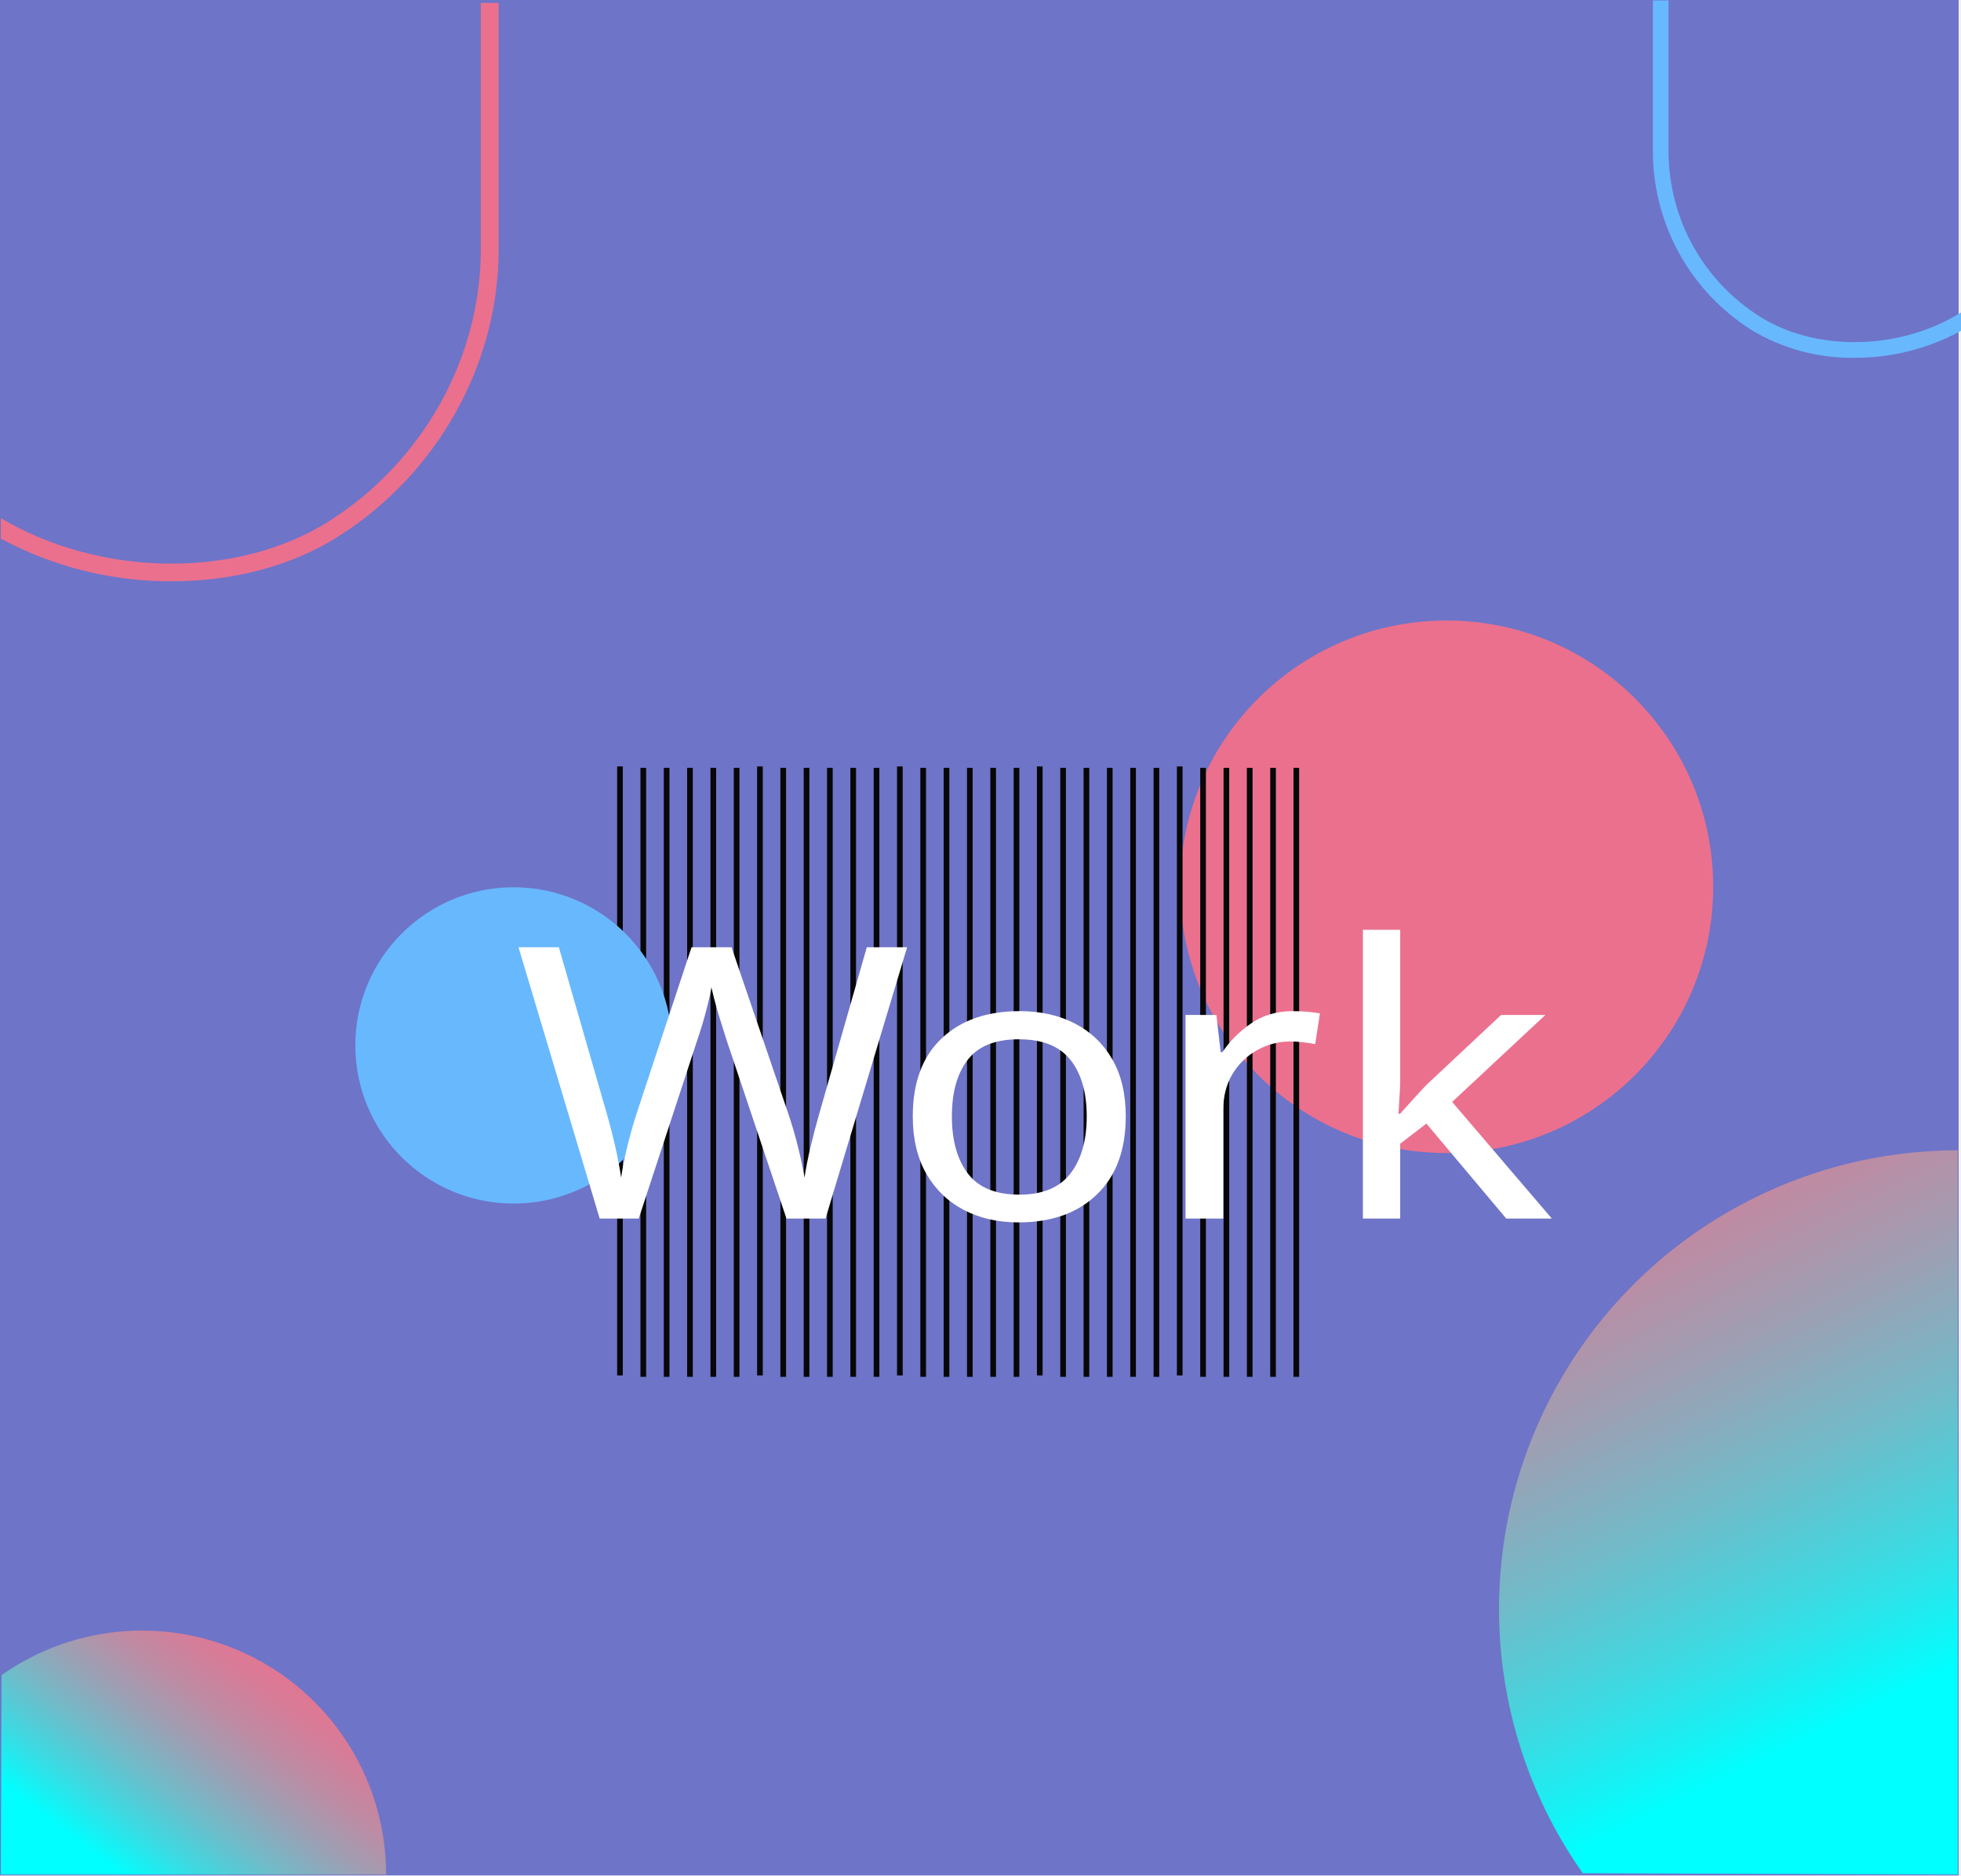
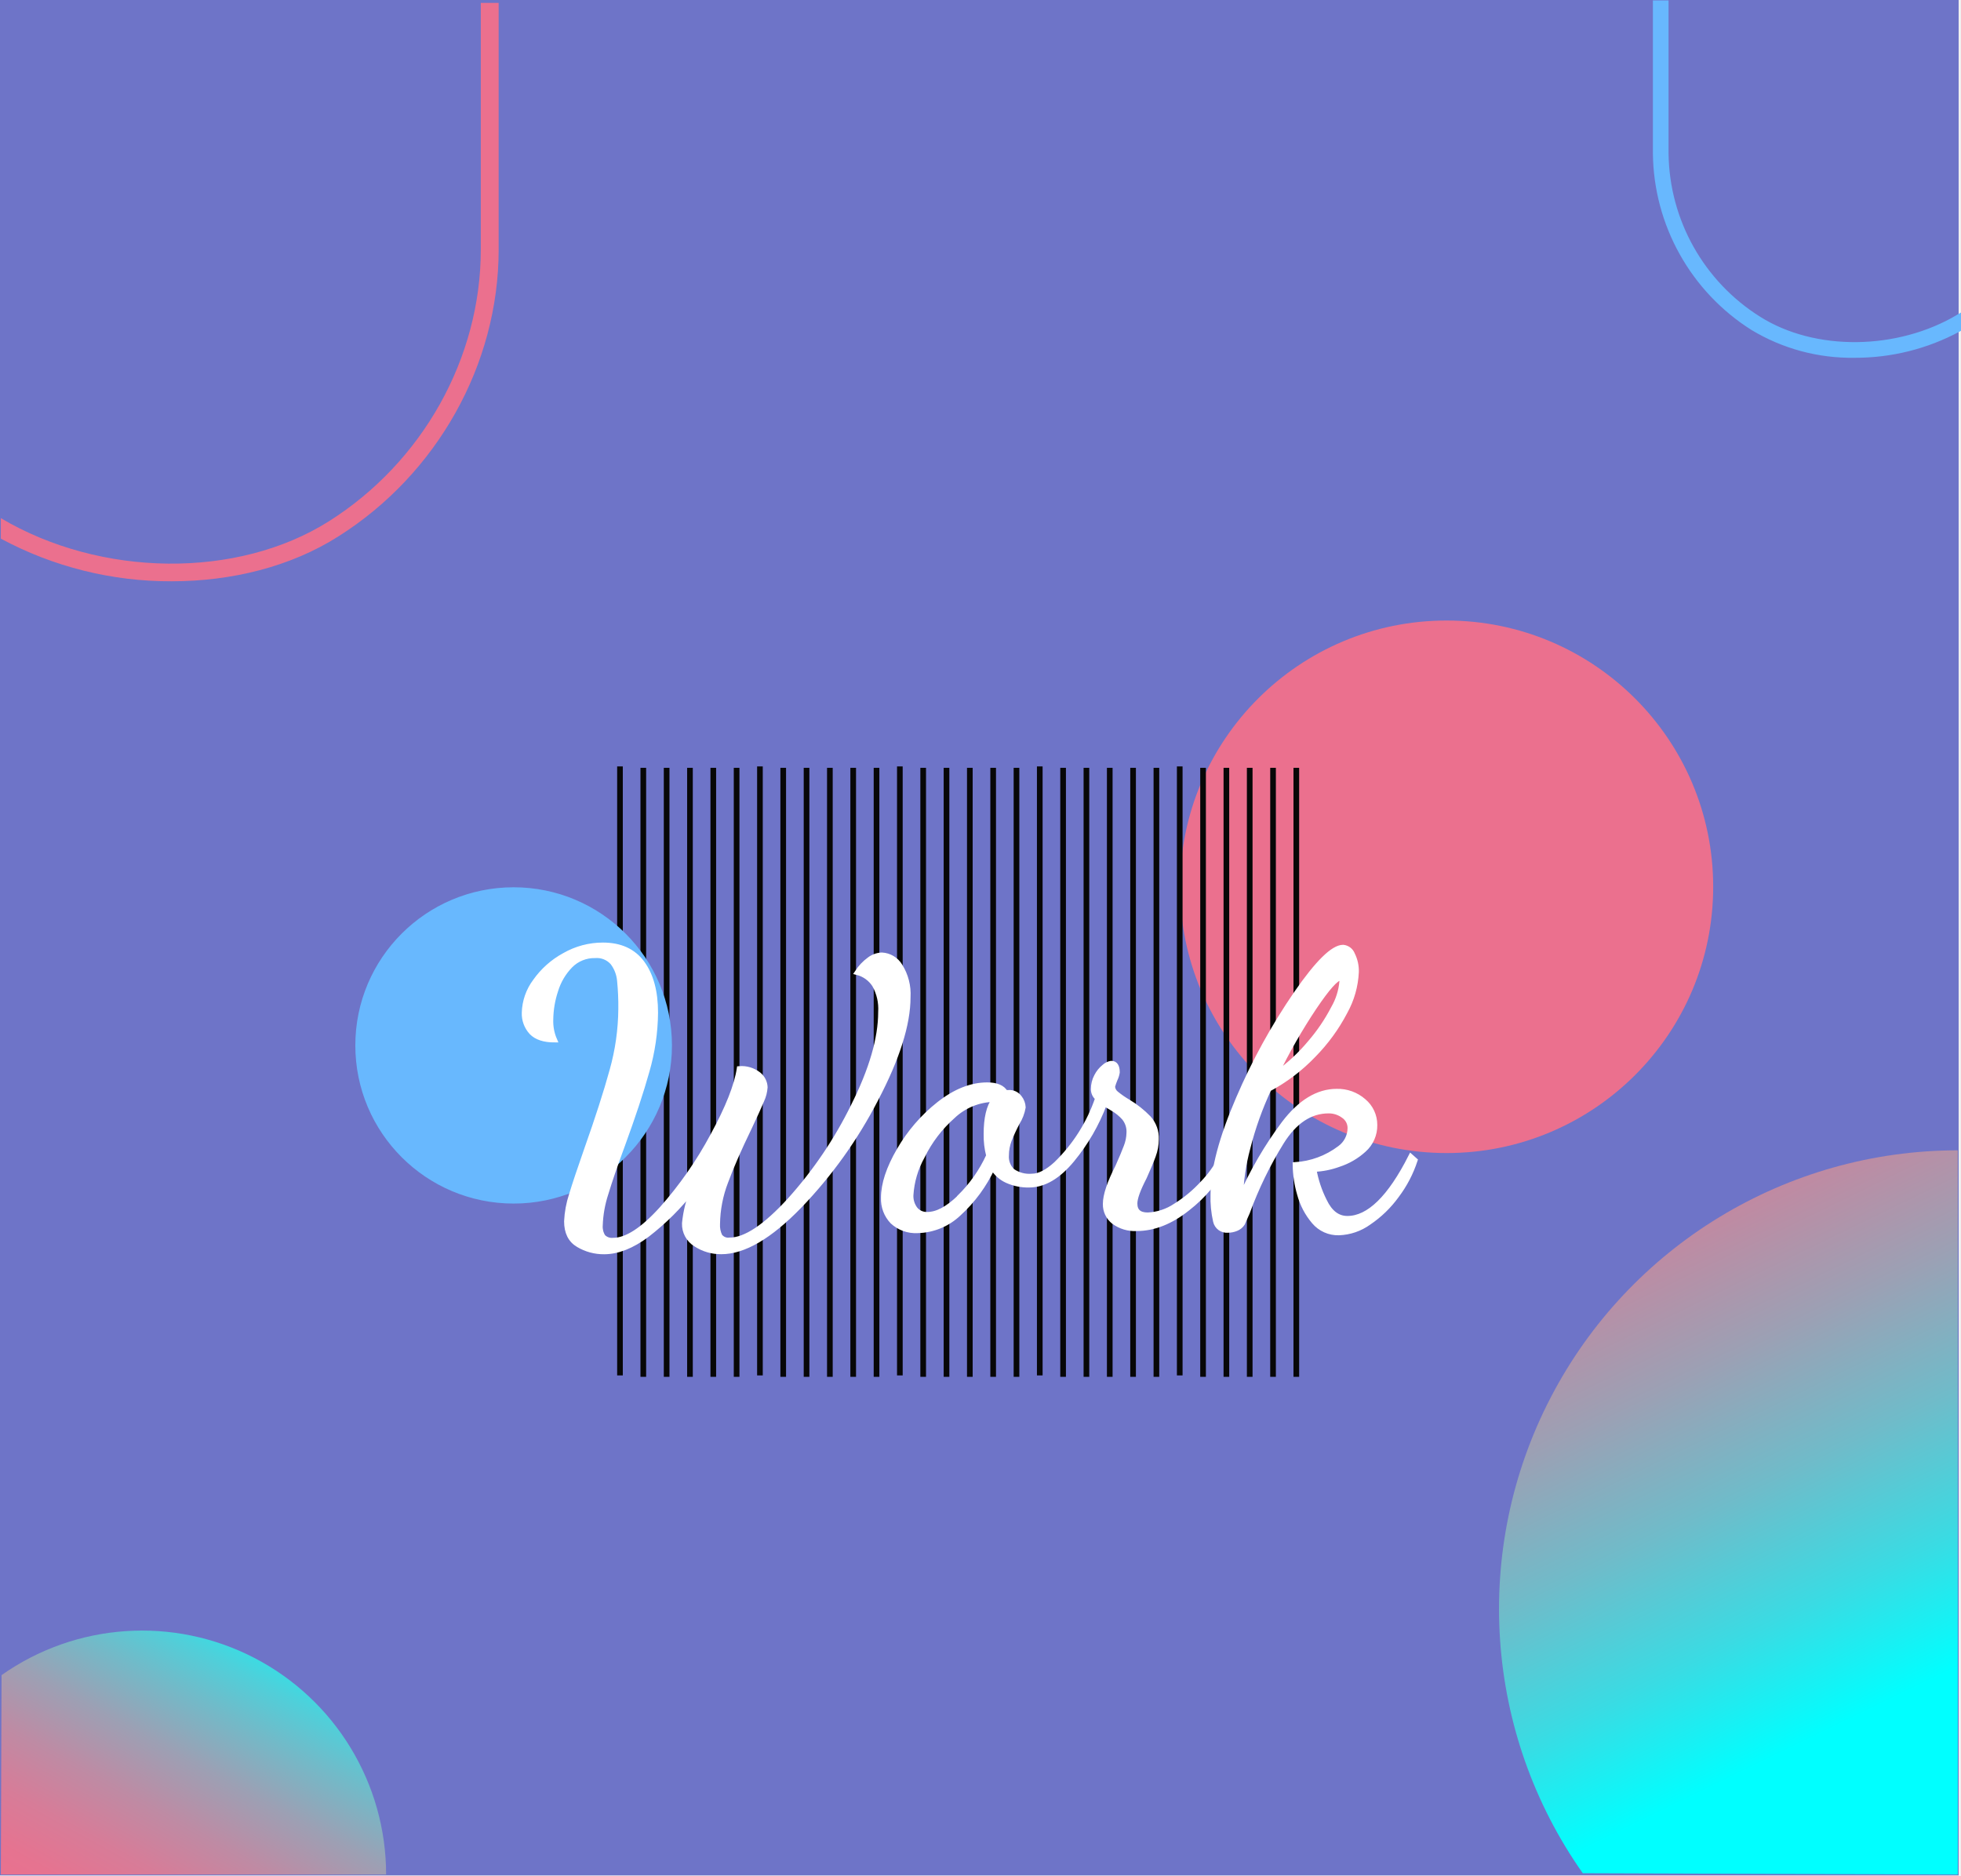
- <svg xmlns="http://www.w3.org/2000/svg" xmlns:xlink="http://www.w3.org/1999/xlink" viewBox="0 0 401.83 384.35">
+ <svg xmlns="http://www.w3.org/2000/svg" viewBox="0 0 401.83 384.35">
  <defs>
-     <style>.cls-1{fill:#6e74c8;stroke:#6e74c8;stroke-width:0.35px;}.cls-1,.cls-3,.cls-4,.cls-5{stroke-miterlimit:10;}.cls-2{fill:#eb708e;}.cls-3,.cls-5{fill:#68b8fe;stroke:#68b8fe;}.cls-3{stroke-width:1.01px;}.cls-4{fill:none;stroke:#070707;stroke-width:1.16px;}.cls-5{stroke-width:0.96px;}.cls-6{font-size:77.88px;fill:#fff;font-family:DancingScript-Regular, Dancing Script;letter-spacing:-0.03em;}.cls-7{letter-spacing:0em;}.cls-8{fill:url(#linear-gradient);}.cls-9{fill:url(#linear-gradient-2);}</style>
-     <linearGradient id="linear-gradient" x1="62.41" y1="333.88" x2="24.41" y2="383.88" gradientUnits="userSpaceOnUse">
+     <style>.cls-1{fill:#6e74c8;stroke:#6e74c8;stroke-width:0.35px;}.cls-1,.cls-3,.cls-4,.cls-5,.cls-6{stroke-miterlimit:10;}.cls-2{fill:#eb708e;}.cls-3,.cls-5{fill:#68b8fe;stroke:#68b8fe;}.cls-3{stroke-width:1.01px;}.cls-4{fill:none;stroke:#070707;stroke-width:1.16px;}.cls-5{stroke-width:0.96px;}.cls-6{fill:#fff;stroke:#fff;}.cls-7{fill:url(#linear-gradient);}.cls-8{fill:url(#linear-gradient-2);}</style>
+     <linearGradient id="linear-gradient" x1="20.13" y1="399.39" x2="59.13" y2="328.39" gradientUnits="userSpaceOnUse">
+       <stop offset="0" stop-color="#eb708e" />
+       <stop offset="0.11" stop-color="#e67390" />
+       <stop offset="0.24" stop-color="#d77c98" />
+       <stop offset="0.38" stop-color="#be8ba4" />
+       <stop offset="0.53" stop-color="#9ca0b4" />
+       <stop offset="0.68" stop-color="#70bbc9" />
+       <stop offset="0.79" stop-color="#4ed0da" />
+       <stop offset="0.91" stop-color="#21ebef" />
+       <stop offset="1" stop-color="aqua" />
+     </linearGradient>
+     <linearGradient id="linear-gradient-2" x1="500.22" y1="269.94" x2="350.91" y2="342.81" gradientTransform="translate(39.38 701.96) rotate(-90)" gradientUnits="userSpaceOnUse">
      <stop offset="0" stop-color="#eb708e" />
      <stop offset="0.11" stop-color="#e67390" />
      <stop offset="0.24" stop-color="#d77c98" />
      <stop offset="0.38" stop-color="#be8ba3" />
      <stop offset="0.53" stop-color="#9ca0b4" />
      <stop offset="0.69" stop-color="#70bbc9" />
      <stop offset="0.85" stop-color="#3adbe3" />
      <stop offset="1" stop-color="aqua" />
    </linearGradient>
-     <linearGradient id="linear-gradient-2" x1="500.22" y1="269.94" x2="350.91" y2="342.81" gradientTransform="translate(39.38 701.96) rotate(-90)" xlink:href="#linear-gradient" />
  </defs>
  <g id="Layer_2" data-name="Layer 2">
    <g id="Layer_1-2" data-name="Layer 1">
      <rect class="cls-1" x="0.17" y="0.17" width="401" height="384" />
      <path class="cls-2" d="M98.52.59V51.16c0,22.24-11.94,43.58-31.17,55.7C48.6,118.68,20.63,118.33.17,106.19v4.2a73.3,73.3,0,0,0,35,8.74c12.32,0,24.4-3,34.14-9.18,20.28-12.79,32.87-35.31,32.87-58.79V.59Z" />
      <path class="cls-3" d="M341.4.59V31.4a40.56,40.56,0,0,0,19,33.94c11.43,7.21,28.47,7,40.94-.41v2.56A44.64,44.64,0,0,1,380,72.82a39.19,39.19,0,0,1-20.8-5.6,42.82,42.82,0,0,1-20-35.82V.59Z" />
      <ellipse class="cls-2" cx="296.43" cy="181.74" rx="54.62" ry="54.57" />
      <line class="cls-4" x1="127.04" y1="157.07" x2="127.04" y2="281.88" />
      <line class="cls-4" x1="131.82" y1="157.36" x2="131.82" y2="282.17" />
      <line class="cls-4" x1="136.6" y1="157.36" x2="136.6" y2="282.17" />
      <line class="cls-4" x1="141.38" y1="157.36" x2="141.38" y2="282.17" />
      <line class="cls-4" x1="146.16" y1="157.36" x2="146.16" y2="282.17" />
      <line class="cls-4" x1="150.94" y1="157.36" x2="150.94" y2="282.17" />
      <line class="cls-4" x1="155.72" y1="157.07" x2="155.72" y2="281.88" />
      <line class="cls-4" x1="160.49" y1="157.36" x2="160.49" y2="282.17" />
      <line class="cls-4" x1="165.27" y1="157.36" x2="165.27" y2="282.17" />
      <line class="cls-4" x1="170.05" y1="157.36" x2="170.05" y2="282.17" />
      <line class="cls-4" x1="174.83" y1="157.36" x2="174.83" y2="282.17" />
      <line class="cls-4" x1="179.61" y1="157.36" x2="179.61" y2="282.17" />
      <line class="cls-4" x1="184.39" y1="157.07" x2="184.39" y2="281.88" />
      <line class="cls-4" x1="189.17" y1="157.36" x2="189.17" y2="282.17" />
      <line class="cls-4" x1="193.95" y1="157.36" x2="193.95" y2="282.17" />
      <line class="cls-4" x1="198.73" y1="157.36" x2="198.73" y2="282.17" />
      <line class="cls-4" x1="203.51" y1="157.36" x2="203.51" y2="282.17" />
      <line class="cls-4" x1="208.29" y1="157.36" x2="208.29" y2="282.17" />
      <line class="cls-4" x1="213.06" y1="157.07" x2="213.06" y2="281.88" />
      <line class="cls-4" x1="217.84" y1="157.36" x2="217.84" y2="282.17" />
      <line class="cls-4" x1="222.62" y1="157.36" x2="222.62" y2="282.17" />
      <line class="cls-4" x1="227.4" y1="157.36" x2="227.4" y2="282.17" />
      <line class="cls-4" x1="232.18" y1="157.36" x2="232.18" y2="282.17" />
      <line class="cls-4" x1="236.96" y1="157.36" x2="236.96" y2="282.17" />
      <line class="cls-4" x1="241.74" y1="157.07" x2="241.74" y2="281.88" />
      <line class="cls-4" x1="246.52" y1="157.36" x2="246.52" y2="282.17" />
      <line class="cls-4" x1="251.3" y1="157.36" x2="251.3" y2="282.17" />
      <line class="cls-4" x1="256.08" y1="157.36" x2="256.08" y2="282.17" />
      <line class="cls-4" x1="260.86" y1="157.36" x2="260.86" y2="282.17" />
      <line class="cls-4" x1="265.63" y1="157.36" x2="265.63" y2="282.17" />
      <ellipse class="cls-5" cx="105.25" cy="214.25" rx="31.96" ry="31.93" />
-       <text class="cls-6" transform="translate(105.19 249.74) scale(1.13 1)">W<tspan class="cls-7" x="68.15" y="0">ork</tspan>
-       </text>
-       <path class="cls-8" d="M.32,343.3a50,50,0,0,1,78.8,40.87H.17" />
-       <path class="cls-9" d="M324.33,383.9a94,94,0,0,1,76.84-148.15V384.17" />
+       <path class="cls-6" d="M118.5,255.12q-2.41-1.41-2.41-4.83a20.31,20.31,0,0,1,1-5.41q1-3.31,3.08-9.23,3.42-9.66,5.23-16.24a48,48,0,0,0,1.8-12.66,52.46,52.46,0,0,0-.26-5.84,7.12,7.12,0,0,0-1.41-3.62,4.31,4.31,0,0,0-3.6-1.44,6.9,6.9,0,0,0-5.06,2.06,12.57,12.57,0,0,0-3,5.1,19.62,19.62,0,0,0-1,5.92,9.64,9.64,0,0,0,.79,4.21q-3.25,0-4.75-1.56a5.64,5.64,0,0,1-1.49-4.05,11.24,11.24,0,0,1,2.24-6.42,17.57,17.57,0,0,1,6-5.34,15.81,15.81,0,0,1,7.87-2.1c3.57,0,6.27,1.23,8.08,3.7s2.73,5.85,2.73,10.16a44.41,44.41,0,0,1-1.76,12q-1.76,6.27-5,15.14-2.28,6.17-3.43,10a23.33,23.33,0,0,0-1.14,6.47,3.78,3.78,0,0,0,.57,2.3,2.49,2.49,0,0,0,2.07.74q4.13,0,9.93-6.43a78,78,0,0,0,10.45-15q4.66-8.53,5.45-13.75a5.67,5.67,0,0,1,4,1.21,3.53,3.53,0,0,1,1.31,2.61,7.66,7.66,0,0,1-.7,2.72q-.71,1.71-2.55,5.61-3.17,6.54-4.83,11.06a25,25,0,0,0-1.67,8.64,5,5,0,0,0,.48,2.46,2.12,2.12,0,0,0,2,.82q4.83,0,12.3-8.18a84.51,84.51,0,0,0,13.05-19.32q5.58-11.13,5.58-19.23a10,10,0,0,0-1.27-5.57,6,6,0,0,0-3.56-2.53,10.06,10.06,0,0,1,2.55-2.69,4.52,4.52,0,0,1,2.54-.9,4.63,4.63,0,0,1,3.74,2.26,10.85,10.85,0,0,1,1.63,6.39q0,8.32-6.6,20.91a93,93,0,0,1-15.68,21.92q-9.09,9.36-16,9.35a9.36,9.36,0,0,1-5.22-1.52,4.84,4.84,0,0,1-2.33-4.32,24.44,24.44,0,0,1,1.75-7,52.2,52.2,0,0,1-9.4,9.38q-4.65,3.46-8.79,3.47A10.14,10.14,0,0,1,118.5,255.12Z" />
+       <path class="cls-6" d="M182.87,250.37a6.69,6.69,0,0,1-1.85-4.91q0-4.2,3.21-9.73a33.2,33.2,0,0,1,8.17-9.47q5-3.93,9.89-3.93c1.93,0,3.19.54,3.78,1.63a1.72,1.72,0,0,1,.61-.07,2.57,2.57,0,0,1,2.24,1.05,3.46,3.46,0,0,1,.75,2,8.89,8.89,0,0,1-1.23,3.2,33.88,33.88,0,0,0-1.63,3.54,8.7,8.7,0,0,0-.57,3.08,4,4,0,0,0,1.23,3.23,6.05,6.05,0,0,0,4,1.05q2.19,0,4.92-2.49a33.84,33.84,0,0,0,8.52-13.48,2.38,2.38,0,0,1-.88-1.86,5.57,5.57,0,0,1,.66-2.65,5.91,5.91,0,0,1,1.58-1.95,2.76,2.76,0,0,1,1.45-.7c.82,0,1.23.62,1.23,1.87a5,5,0,0,1-.44,1.4,12.59,12.59,0,0,0-.52,1.48,1.93,1.93,0,0,0,.74,1.44,18.72,18.72,0,0,0,2.42,1.68,20.73,20.73,0,0,1,4.26,3.38,6.14,6.14,0,0,1,1.54,4.33,9.71,9.71,0,0,1-.62,3.38q-.61,1.68-1.84,4.41-1.94,3.74-1.93,5.37c0,1.56.87,2.34,2.63,2.34a11,11,0,0,0,5.67-1.87,26.48,26.48,0,0,0,5.58-4.64,22,22,0,0,0,3.69-5.1l1.14.78a28.63,28.63,0,0,1-7.91,9.5q-5.17,4.13-10.45,4.13a7.24,7.24,0,0,1-4.7-1.4,4.5,4.5,0,0,1-1.72-3.66c0-1.77.85-4.31,2.55-7.64q1.14-2.56,1.71-4.08a8.18,8.18,0,0,0,.58-2.85,4.44,4.44,0,0,0-1-3.07A9.66,9.66,0,0,0,228,227.2c-.82-.5-1.37-.82-1.67-1a40.15,40.15,0,0,1-6.63,11.49q-4.26,5.17-8.83,5.18a10.51,10.51,0,0,1-4.48-.9,6.55,6.55,0,0,1-3-2.68,29.56,29.56,0,0,1-6.9,9.42,12.67,12.67,0,0,1-8.48,3.51A7,7,0,0,1,182.87,250.37Zm13.71-5a28.33,28.33,0,0,0,6-8.53,16.5,16.5,0,0,1-.52-4.44c0-3.21.55-5.58,1.66-7.08a12.52,12.52,0,0,0-8.47,3.46A26.46,26.46,0,0,0,189,237a18.64,18.64,0,0,0-2.33,7.91,4.44,4.44,0,0,0,.88,2.88,3,3,0,0,0,2.46,1.09C192,248.89,194.17,247.73,196.58,245.42Z" />
+       <path class="cls-6" d="M269.25,250.37a14.49,14.49,0,0,1-2.95-5.61,22.69,22.69,0,0,1-.92-6.08,16.87,16.87,0,0,0,9.14-3.38,5.08,5.08,0,0,0,2.11-4.09,3,3,0,0,0-1.32-2.53,5.05,5.05,0,0,0-3.08-1q-5.62,0-9.62,6.39a78.73,78.73,0,0,0-7,14.41l-1,2.26a2.76,2.76,0,0,1-1.27,1.05,4.48,4.48,0,0,1-1.72.35,2.38,2.38,0,0,1-2.55-1.87,21.47,21.47,0,0,1-.52-5.45q0-7.64,5.22-19.71A125.45,125.45,0,0,1,265.6,203.6q6.54-9.47,9.62-9.47a2.28,2.28,0,0,1,1.93,1.48,7.52,7.52,0,0,1,.79,3.59,18.54,18.54,0,0,1-2.32,8.18,37.13,37.13,0,0,1-6.46,8.87,36.24,36.24,0,0,1-9.14,6.94,67.56,67.56,0,0,0-4.31,12.07,43.68,43.68,0,0,0-1.49,10.2,77.57,77.57,0,0,1,8.87-15.23q5-6.57,10.81-6.58a8.08,8.08,0,0,1,5.54,2,6.32,6.32,0,0,1,2.28,4.9,6.65,6.65,0,0,1-2.24,5.11,14.14,14.14,0,0,1-5.18,3,16.59,16.59,0,0,1-5.05,1,23.46,23.46,0,0,0,2.15,6.46q1.71,3.59,4.7,3.58,6.58,0,13-12.69l.88.78a24.86,24.86,0,0,1-3.78,7.24,22.76,22.76,0,0,1-5.71,5.53,11.14,11.14,0,0,1-6.15,2.1A6.42,6.42,0,0,1,269.25,250.37Zm-.8-36.69a36.69,36.69,0,0,0,4.79-7.08,13.18,13.18,0,0,0,1.72-5.46c0-.46-.09-.7-.27-.7-.88,0-2.66,2-5.36,6a113.4,113.4,0,0,0-7.82,13.67A36.55,36.55,0,0,0,268.45,213.68Z" />
+       <path class="cls-7" d="M.32,343.3a50,50,0,0,1,78.8,40.87H.17" />
+       <path class="cls-8" d="M324.33,383.9a94,94,0,0,1,76.84-148.15V384.17" />
    </g>
  </g>
</svg>
